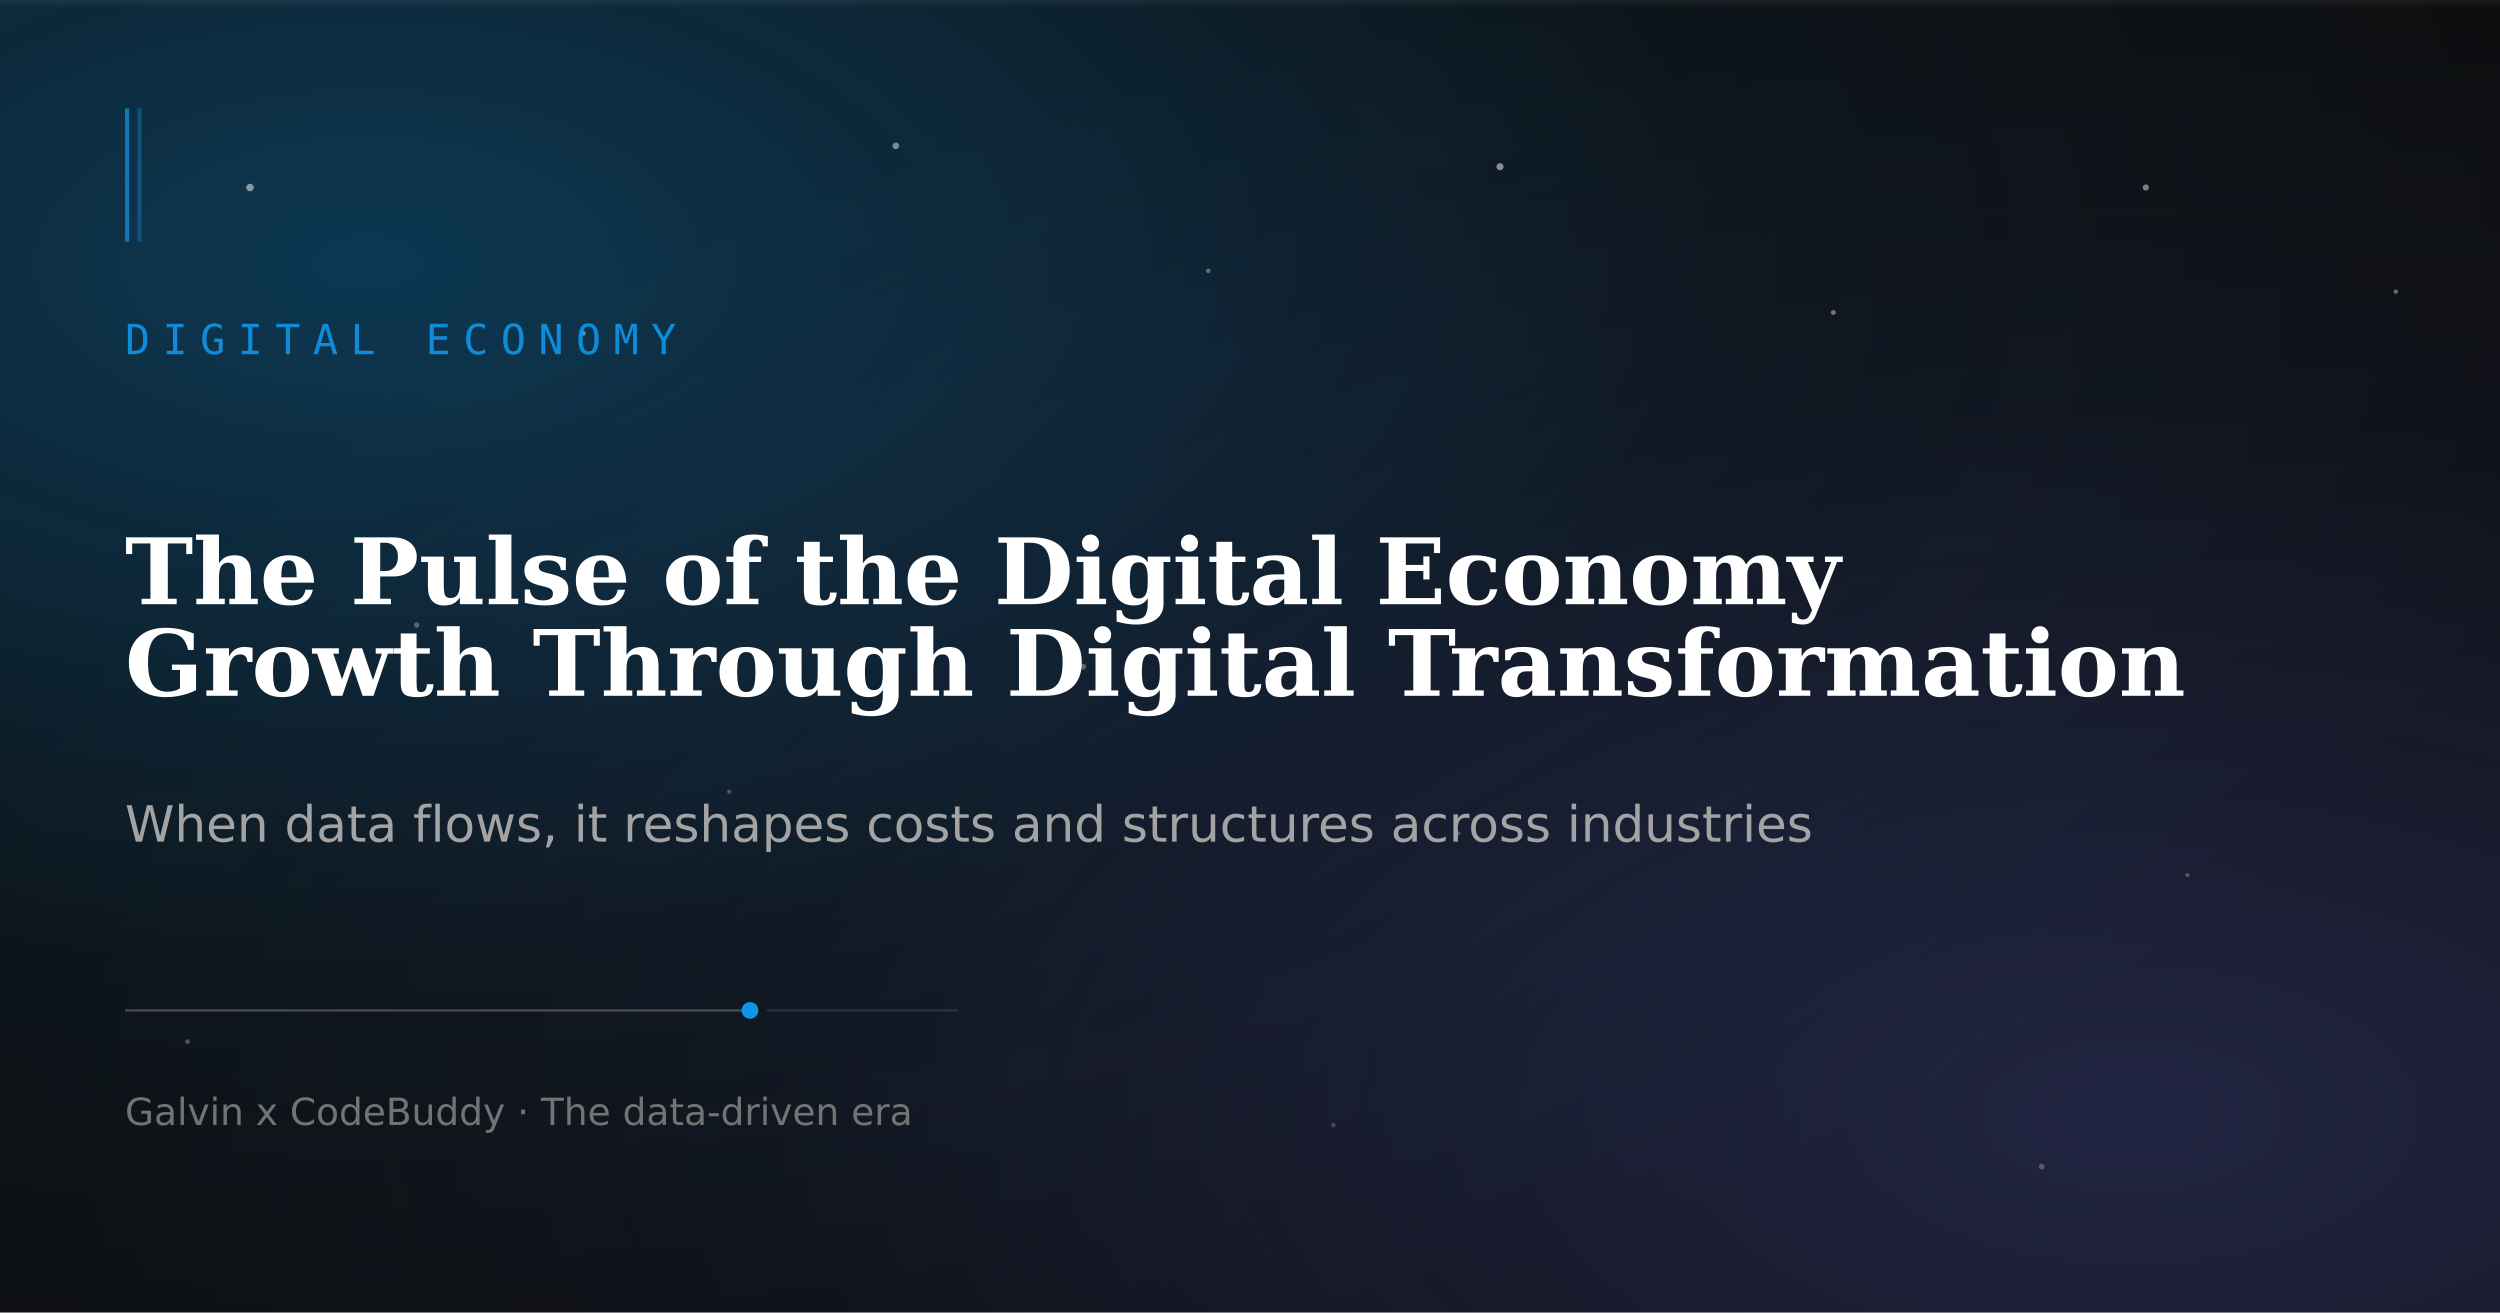
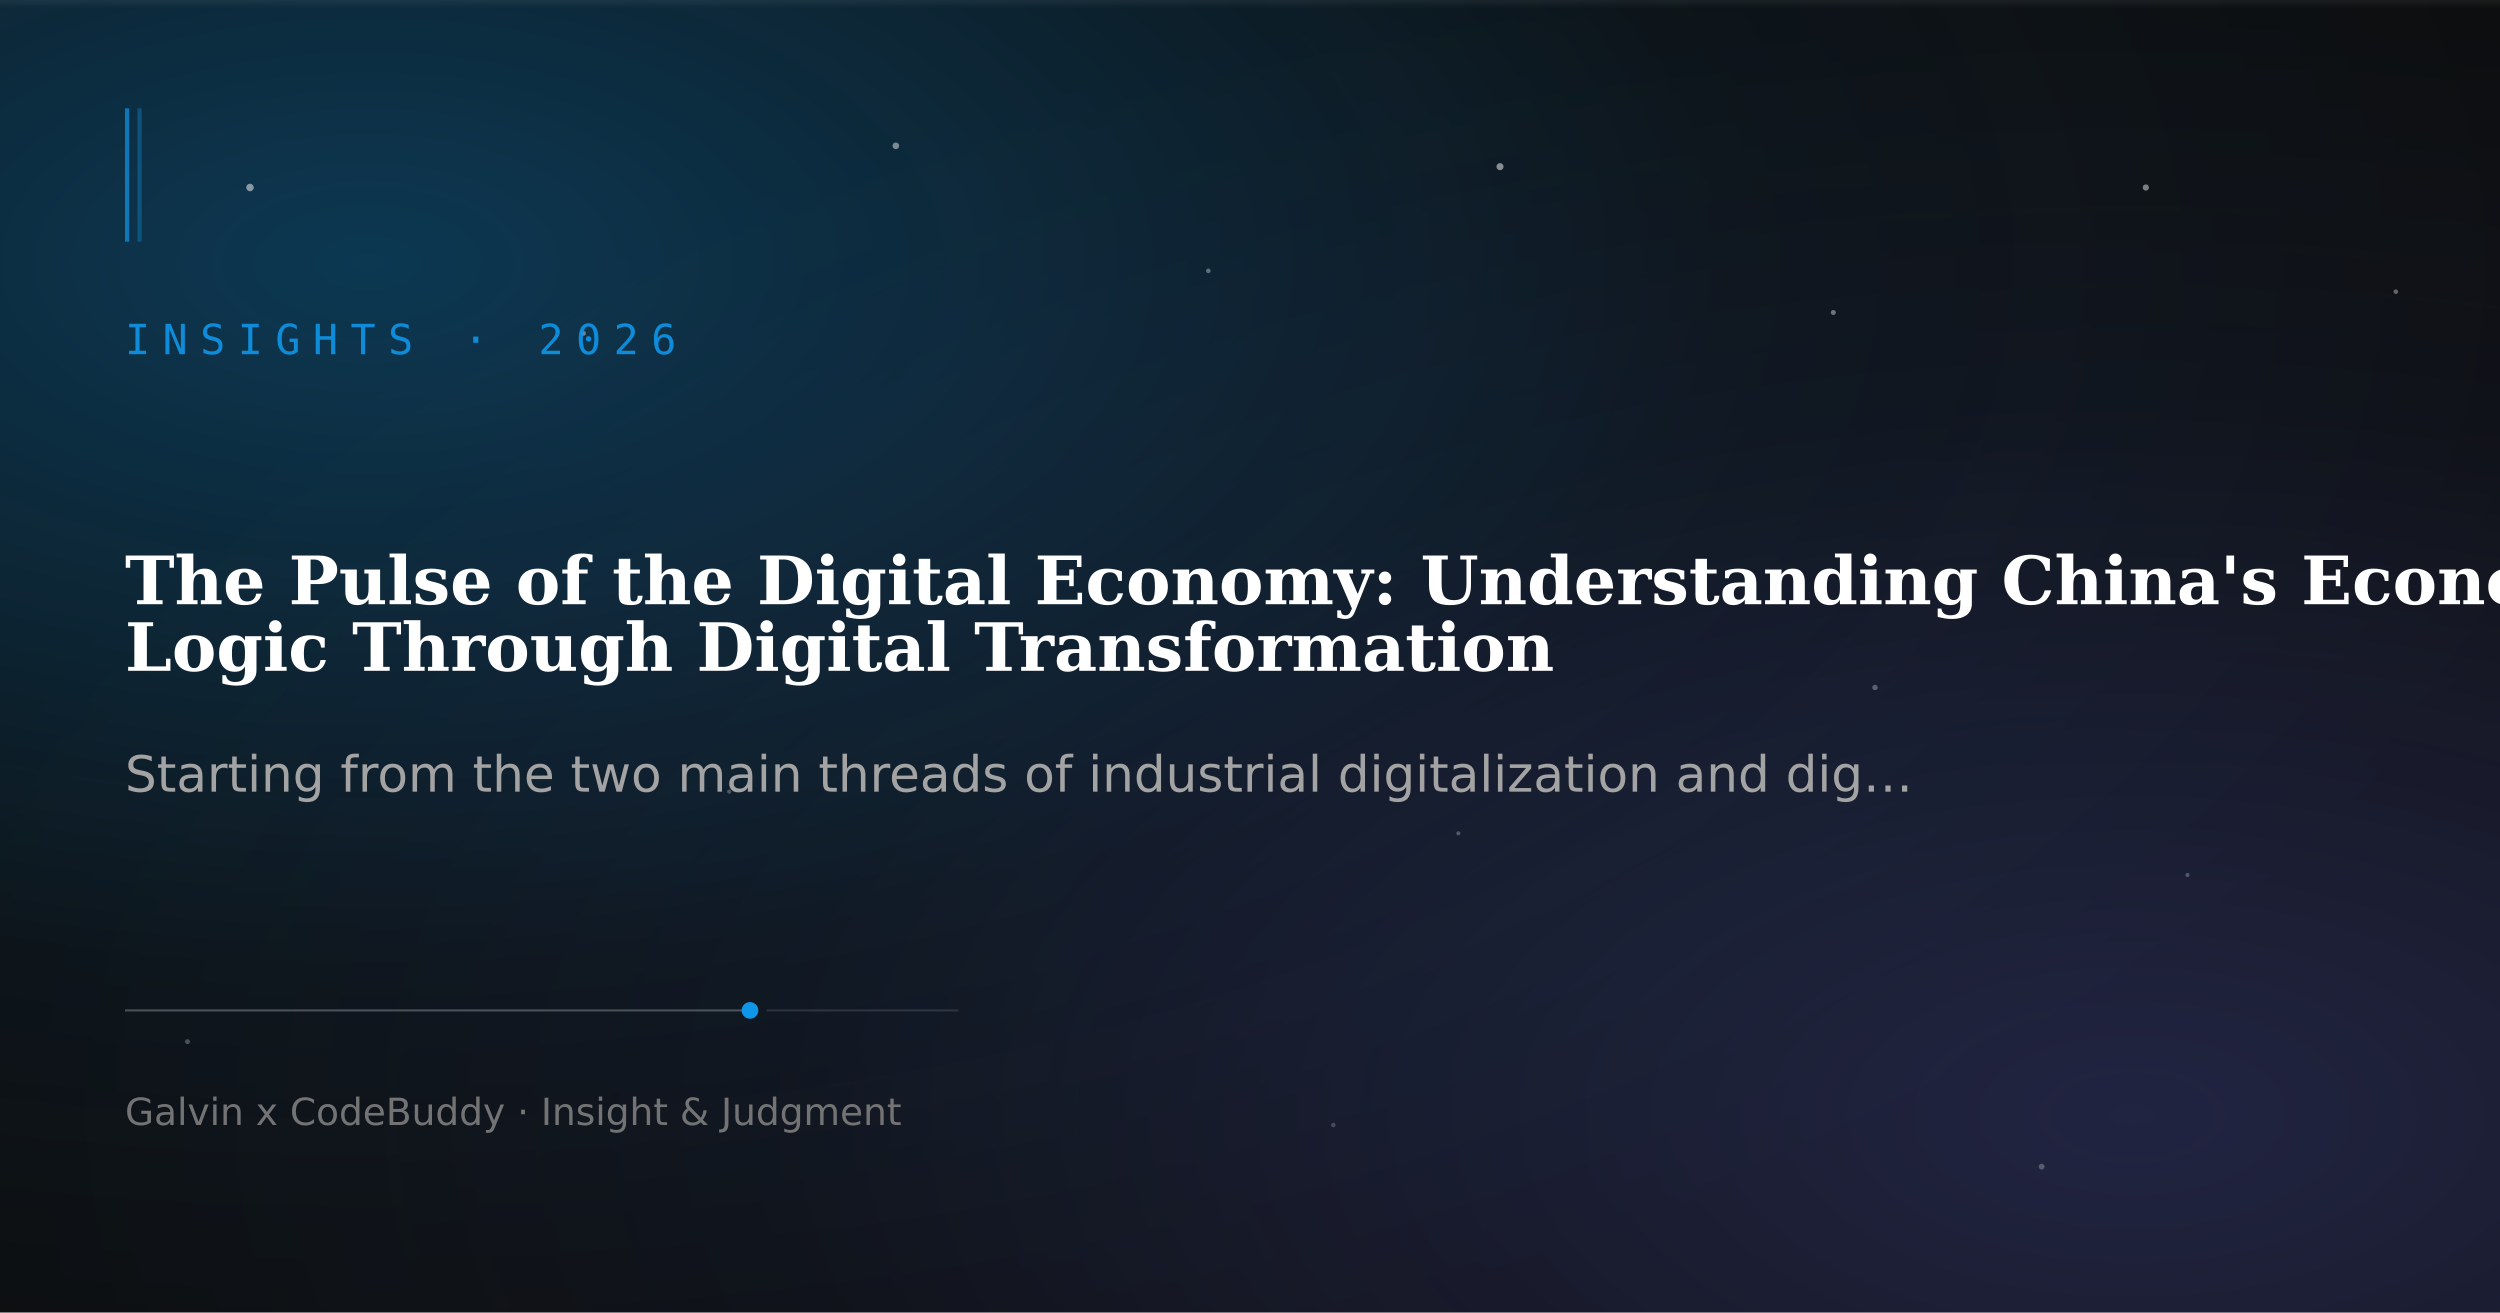
<svg xmlns="http://www.w3.org/2000/svg" width="1200" height="630" viewBox="0 0 1200 630">
  <defs>
    <radialGradient id="glow1" cx="0.15" cy="0.2" r="0.9">
      <stop offset="0%" stop-color="#0E96E9" stop-opacity="0.32" />
      <stop offset="60%" stop-color="#0E96E9" stop-opacity="0.06" />
      <stop offset="100%" stop-color="#0E96E9" stop-opacity="0" />
    </radialGradient>
    <radialGradient id="glow2" cx="0.85" cy="0.85" r="0.9">
      <stop offset="0%" stop-color="#6C7AFF" stop-opacity="0.22" />
      <stop offset="60%" stop-color="#6C7AFF" stop-opacity="0.05" />
      <stop offset="100%" stop-color="#6C7AFF" stop-opacity="0" />
    </radialGradient>
    <linearGradient id="fade" x1="0" y1="0" x2="0" y2="1">
      <stop offset="0%" stop-color="#ffffff" stop-opacity="0.06" />
      <stop offset="100%" stop-color="#ffffff" stop-opacity="0" />
    </linearGradient>
  </defs>
  <rect width="1200" height="630" fill="#0c0c0c" />
  <rect width="1200" height="630" fill="url(#glow1)" />
  <rect width="1200" height="630" fill="url(#glow2)" />
  <g fill="#ffffff">
    <circle cx="120" cy="90" r="1.8" opacity="0.5" />
    <circle cx="280" cy="160" r="1.2" opacity="0.4" />
    <circle cx="430" cy="70" r="1.6" opacity="0.45" />
    <circle cx="580" cy="130" r="1.1" opacity="0.35" />
    <circle cx="720" cy="80" r="1.7" opacity="0.5" />
    <circle cx="880" cy="150" r="1.2" opacity="0.4" />
    <circle cx="1030" cy="90" r="1.5" opacity="0.45" />
    <circle cx="1150" cy="140" r="1.1" opacity="0.35" />
    <circle cx="200" cy="300" r="1.3" opacity="0.3" />
-     <circle cx="350" cy="380" r="1.0" opacity="0.25" />
+     <circle cx="350" cy="380" r="1" opacity="0.25" />
    <circle cx="520" cy="320" r="1.4" opacity="0.3" />
-     <circle cx="700" cy="400" r="1.0" opacity="0.25" />
+     <circle cx="700" cy="400" r="1" opacity="0.25" />
    <circle cx="900" cy="330" r="1.3" opacity="0.3" />
-     <circle cx="1050" cy="420" r="1.0" opacity="0.25" />
+     <circle cx="1050" cy="420" r="1" opacity="0.25" />
    <circle cx="90" cy="500" r="1.2" opacity="0.25" />
    <circle cx="640" cy="540" r="1.1" opacity="0.2" />
    <circle cx="980" cy="560" r="1.4" opacity="0.25" />
  </g>
  <rect width="1200" height="4" fill="url(#fade)" />
  <rect x="60" y="52" width="2" height="64" fill="#0E96E9" opacity="0.7" />
  <rect x="66" y="52" width="2" height="64" fill="#0E96E9" opacity="0.35" />
-   <text x="60" y="170" font-family="'DejaVu Sans Mono', monospace" font-size="20" letter-spacing="6" fill="#0E96E9" opacity="0.9">DIGITAL ECONOMY</text>
-   <text x="60" y="290" font-family="Playfair Display, 'DejaVu Serif', Georgia, serif" font-size="44" font-weight="bold" fill="#ffffff">The Pulse of the Digital Economy</text>
-   <text x="60" y="334" font-family="Playfair Display, 'DejaVu Serif', Georgia, serif" font-size="44" font-weight="bold" fill="#ffffff">Growth Through Digital Transformation</text>
-   <text x="60" y="404" font-family="'Source Sans 3', 'DejaVu Sans', Arial, sans-serif" font-size="24" fill="#a3a3a3">When data flows, it reshapes costs and structures across industries</text>
+   <text x="60" y="170" font-family="'DejaVu Sans Mono', monospace" font-size="20" letter-spacing="6" fill="#0E96E9" opacity="0.9">INSIGHTS · 2026</text>
+   <text x="60" y="290" font-family="Playfair Display, 'DejaVu Serif', Georgia, serif" font-size="32" font-weight="bold" fill="#ffffff">The Pulse of the Digital Economy: Understanding China's Economic</text>
+   <text x="60" y="322" font-family="Playfair Display, 'DejaVu Serif', Georgia, serif" font-size="32" font-weight="bold" fill="#ffffff">Logic Through Digital Transformation</text>
+   <text x="60" y="380" font-family="'Source Sans 3', 'DejaVu Sans', Arial, sans-serif" font-size="24" fill="#a3a3a3">Starting from the two main threads of industrial digitalization and dig…</text>
  <line x1="60" y1="485" x2="360" y2="485" stroke="#ffffff" stroke-opacity="0.25" stroke-width="1" />
  <circle cx="360" cy="485" r="4" fill="#0E96E9" />
  <line x1="368" y1="485" x2="460" y2="485" stroke="#ffffff" stroke-opacity="0.12" stroke-width="1" />
-   <text x="60" y="540" font-family="'Source Sans 3', 'DejaVu Sans', Arial, sans-serif" font-size="18" fill="#737373">Galvin x CodeBuddy · The data-driven era</text>
+   <text x="60" y="540" font-family="'Source Sans 3', 'DejaVu Sans', Arial, sans-serif" font-size="18" fill="#737373">Galvin x CodeBuddy · Insight &amp; Judgment</text>
</svg>
